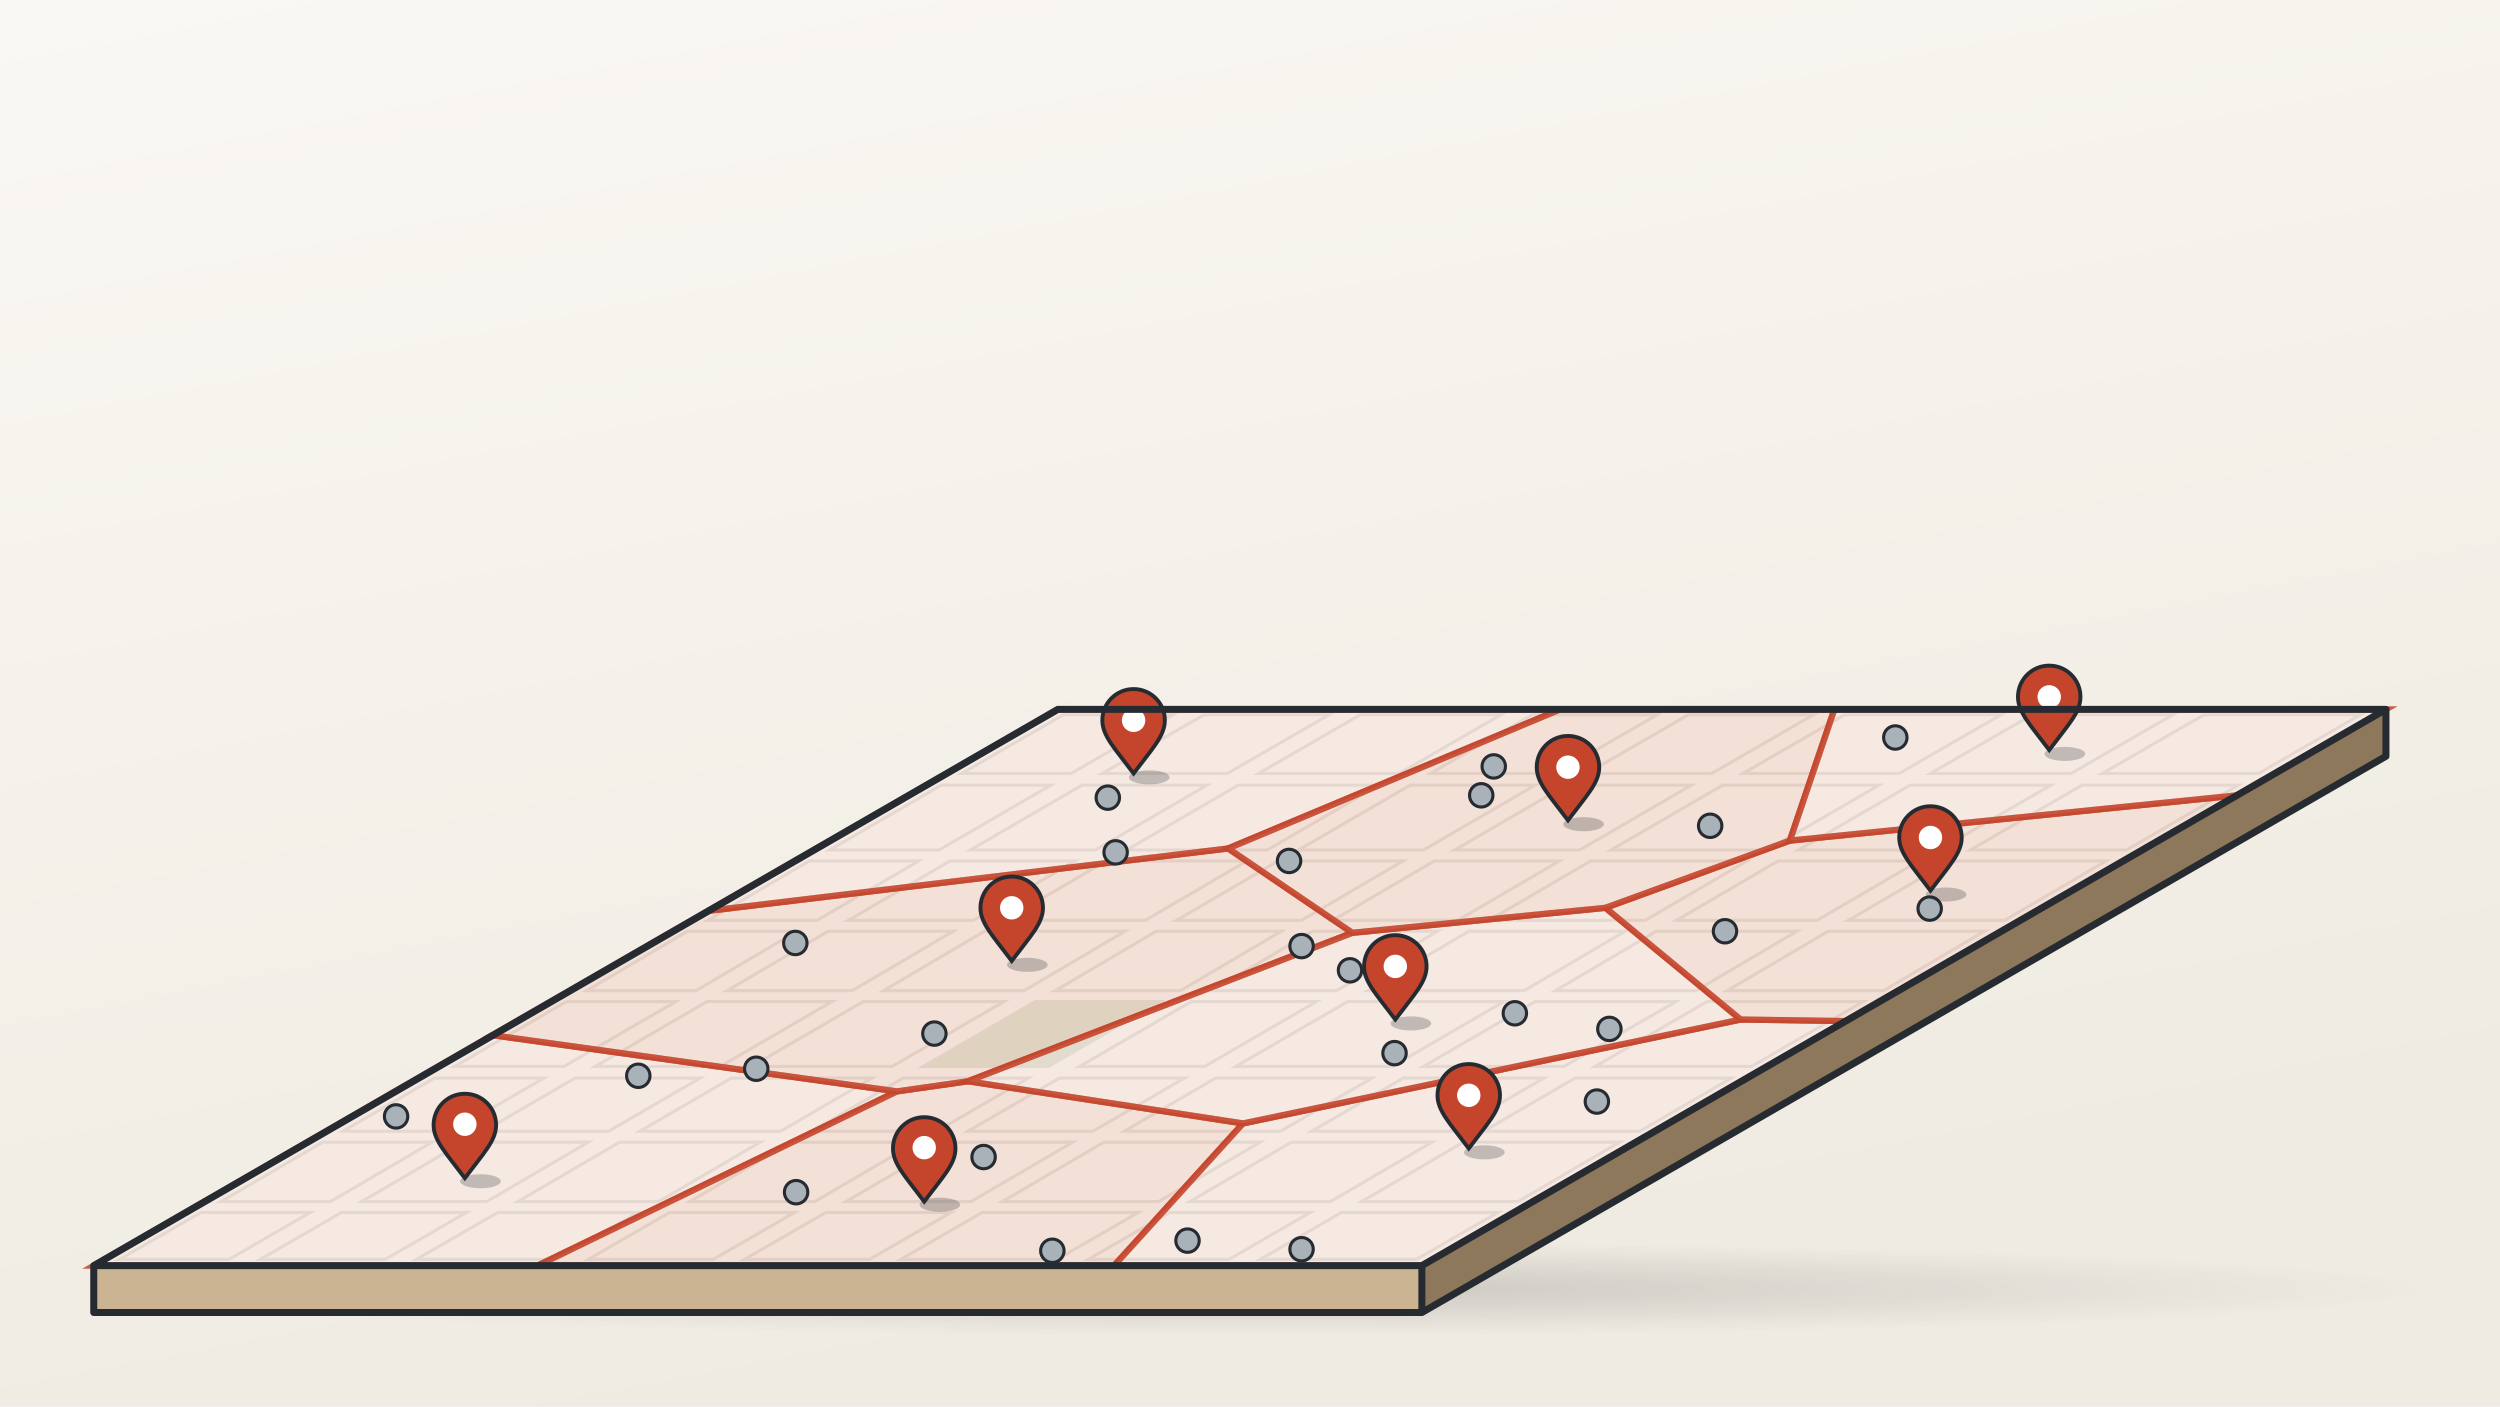
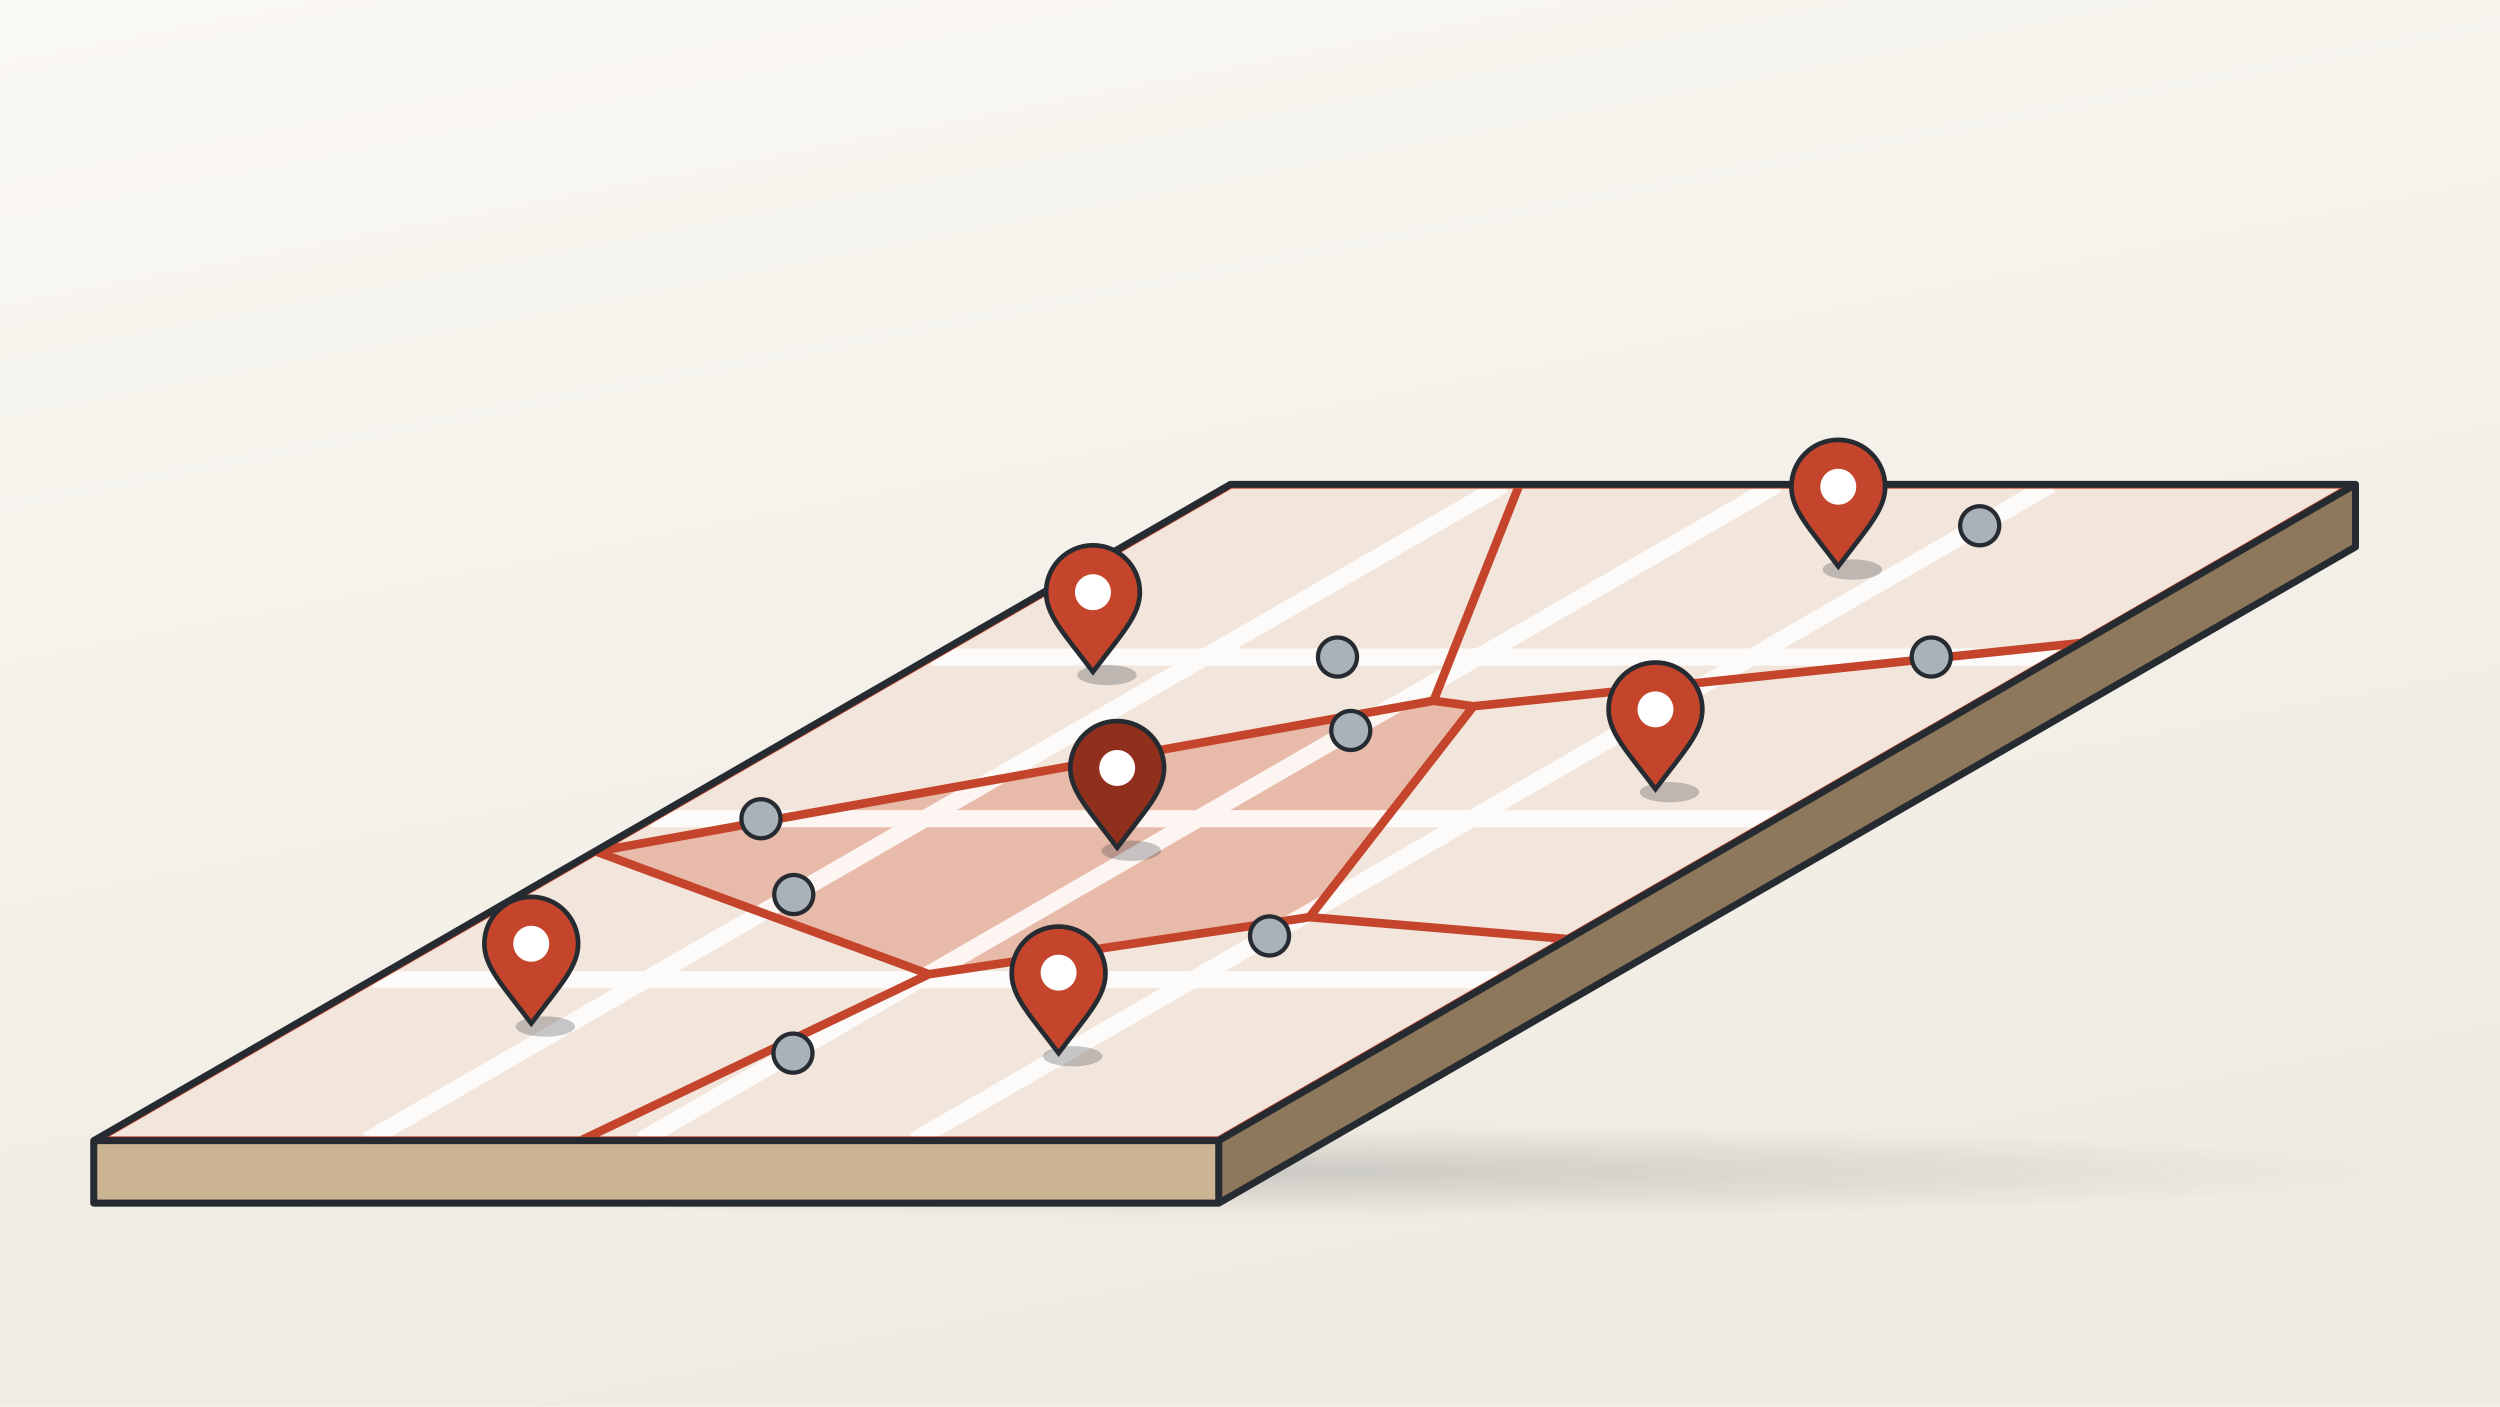
<svg xmlns="http://www.w3.org/2000/svg" viewBox="0 0 320 180">
  <style>.o{fill:none;stroke:#262b31;stroke-width:1.1;stroke-linejoin:round;stroke-linecap:round}.h{fill:none;stroke:#262b31;stroke-opacity:.5;stroke-width:0.55;stroke-linejoin:round;stroke-linecap:round}.hw{fill:none;stroke:#fff;stroke-opacity:.7;stroke-width:0.55;stroke-linejoin:round;stroke-linecap:round}.an{fill:none;stroke:#262b31;stroke-width:0.8;stroke-linecap:round;stroke-linejoin:round}.ah{fill:#262b31}</style>
  <defs>
    <radialGradient id="r1" cx="0.5" cy="0.5" r="0.5">
      <stop offset="0" stop-color="#262b31" stop-opacity="0.18" />
      <stop offset="1" stop-color="#262b31" stop-opacity="0" />
    </radialGradient>
-     <linearGradient id="l2" x1="0" y1="0" x2="0.35" y2="1">
+     <clipPath id="c2">
+       <path d="M12 146l145.5-84 144 0-145.5 84Z" />
+     </clipPath>
+     <linearGradient id="l3" x1="0" y1="0" x2="0.35" y2="1">
      <stop offset="0" stop-color="#faf8f3" />
      <stop offset="1" stop-color="#efebe2" />
    </linearGradient>
  </defs>
-   <rect width="320" height="180" fill="url(#l2)" />
-   <ellipse cx="162" cy="165" rx="150" ry="6" fill="url(#r1)" />
-   <path d="M12 162l123.4-71.2 170 0-123.4 71.2Z" fill="#efebe2" />
-   <path d="M12 162l170 0 0 6-170 0Z" fill="#cbb491" />
-   <path d="M182 162l123.4-71.2 0 6-123.4 71.2Z" fill="#8e785c" />
-   <path d="M15.3 161.2l10.4-6 14 0-10.4 6ZM28.3 153.8l13-7.6 14 0-13 7.6ZM43.9 144.8l11.7-6.8 14 0-11.7 6.8ZM58.2 136.5l14.3-8.3 14 0-14.3 8.3ZM75.1 126.8l12.9-7.6 14 0-12.9 7.6ZM90.6 117.8l13-7.6 14 0-13 7.6ZM106.2 108.8l14.3-8.3 14 0-14.3 8.3ZM123.1 99l13-7.5 14 0-13 7.5ZM33.3 161.2l10.4-6 16 0-10.4 6ZM46.3 153.8l13-7.6 16 0-13 7.6ZM61.9 144.8l11.7-6.8 16 0-11.7 6.8ZM76.2 136.5l14.3-8.3 16 0-14.3 8.3ZM93.1 126.8l12.9-7.6 16 0-12.9 7.6ZM108.6 117.8l13-7.6 16 0-13 7.6ZM124.2 108.8l14.3-8.3 16 0-14.3 8.3ZM141.1 99l13-7.5 16 0-13 7.5ZM53.3 161.2l10.4-6 18 0-10.4 6ZM66.3 153.8l13-7.6 18 0-13 7.6ZM81.9 144.8l11.7-6.8 18 0-11.7 6.8ZM96.2 136.5l14.3-8.3 18 0-14.3 8.3ZM113.1 126.8l12.9-7.6 18 0-12.9 7.6ZM128.6 117.8l13-7.6 18 0-13 7.6ZM144.2 108.8l14.3-8.3 18 0-14.3 8.3ZM161.1 99l13-7.5 18 0-13 7.5ZM75.3 161.2l10.4-6 16 0-10.4 6ZM88.3 153.8l13-7.6 16 0-13 7.6ZM103.9 144.8l11.7-6.8 16 0-11.7 6.8ZM118.2 136.5l14.3-8.3 16 0-14.3 8.3ZM135.1 126.8l12.9-7.6 16 0-12.9 7.6ZM150.6 117.8l13-7.6 16 0-13 7.6ZM166.2 108.8l14.3-8.3 16 0-14.3 8.3ZM183.1 99l13-7.5 16 0-13 7.5ZM95.3 161.2l10.4-6 16 0-10.4 6ZM108.3 153.8l13-7.6 16 0-13 7.6ZM123.9 144.8l11.7-6.8 16 0-11.7 6.8ZM138.2 136.5l14.3-8.3 16 0-14.3 8.3ZM155.1 126.8l12.9-7.6 16 0-12.9 7.6ZM170.6 117.8l13-7.6 16 0-13 7.6ZM186.2 108.8l14.3-8.3 16 0-14.3 8.3ZM203.1 99l13-7.5 16 0-13 7.5ZM115.3 161.2l10.4-6 20 0-10.4 6ZM128.3 153.8l13-7.6 20 0-13 7.6ZM143.9 144.8l11.7-6.8 20 0-11.7 6.8ZM158.2 136.5l14.3-8.3 20 0-14.3 8.3ZM175.1 126.8l12.9-7.6 20 0-12.9 7.6ZM190.6 117.8l13-7.6 20 0-13 7.6ZM206.2 108.8l14.3-8.3 20 0-14.3 8.3ZM223.1 99l13-7.5 20 0-13 7.5ZM139.3 161.2l10.4-6 18 0-10.4 6ZM152.3 153.8l13-7.6 18 0-13 7.6ZM167.9 144.8l11.7-6.8 18 0-11.7 6.8ZM182.2 136.5l14.3-8.3 18 0-14.3 8.3ZM199.1 126.8l12.9-7.6 18 0-12.9 7.6ZM214.6 117.8l13-7.6 18 0-13 7.6ZM230.2 108.8l14.3-8.3 18 0-14.3 8.3ZM247.1 99l13-7.5 18 0-13 7.5ZM161.3 161.2l10.4-6 20 0-10.4 6ZM174.3 153.8l13-7.6 20 0-13 7.6ZM189.9 144.8l11.7-6.8 20 0-11.7 6.8ZM204.2 136.5l14.3-8.3 20 0-14.3 8.3ZM221.1 126.8l12.9-7.6 20 0-12.9 7.6ZM236.6 117.8l13-7.6 20 0-13 7.6ZM252.2 108.8l14.3-8.3 20 0-14.3 8.3ZM269.1 99l13-7.5 20 0-13 7.5Z" fill="#f1ece1" stroke="#c9c1b5" stroke-width="0.4" />
-   <path d="M118.2 136.5l14.3-8.3 16 0-14.3 8.3Z" fill="#bfcbab" />
-   <path d="M12 162l56.8 0 46-22.3-51.8-7.2Z" fill="#f9e8e2" fill-opacity="0.6" stroke="#c4452c" stroke-width="0.8" stroke-opacity="0.85" />
-   <path d="M68.8 162l73.8 0 16.5-18.2-35.2-5.4-9.1 1.3Z" fill="#f5d9cf" fill-opacity="0.6" stroke="#c4452c" stroke-width="0.8" stroke-opacity="0.85" />
-   <path d="M142.6 162l39.4 0 54.3-31.3-13.5-.2-63.7 13.3Z" fill="#f9e8e2" fill-opacity="0.6" stroke="#c4452c" stroke-width="0.8" stroke-opacity="0.85" />
-   <path d="M90.6 116.6l-27.6 15.9 51.8 7.2 9.1-1.3 49.2-19-15.9-10.8Z" fill="#f5d9cf" fill-opacity="0.6" stroke="#c4452c" stroke-width="0.8" stroke-opacity="0.85" />
-   <path d="M173.1 119.4l-49.2 19 35.2 5.4 63.7-13.3-17.3-14.3Z" fill="#f9e8e2" fill-opacity="0.6" stroke="#c4452c" stroke-width="0.8" stroke-opacity="0.85" />
-   <path d="M236.3 130.7l50.1-28.9-57.3 5.8-23.6 8.6 17.3 14.3Z" fill="#f5d9cf" fill-opacity="0.6" stroke="#c4452c" stroke-width="0.8" stroke-opacity="0.85" />
-   <path d="M199.7 90.8l-64.3 0-44.8 25.8 66.6-8Z" fill="#f9e8e2" fill-opacity="0.6" stroke="#c4452c" stroke-width="0.8" stroke-opacity="0.85" />
-   <path d="M234.8 90.8l-35.1 0-42.5 17.8 15.9 10.8 32.4-3.2 23.6-8.6Z" fill="#f5d9cf" fill-opacity="0.6" stroke="#c4452c" stroke-width="0.8" stroke-opacity="0.85" />
-   <path d="M286.4 101.8l19-11-70.6 0-5.7 16.8Z" fill="#f9e8e2" fill-opacity="0.6" stroke="#c4452c" stroke-width="0.8" stroke-opacity="0.85" />
-   <circle cx="242.6" cy="94.4" r="1.5" fill="#aab2b9" stroke="#262b31" stroke-width="0.4" />
-   <circle cx="191.2" cy="98.1" r="1.5" fill="#aab2b9" stroke="#262b31" stroke-width="0.4" />
-   <circle cx="189.6" cy="101.8" r="1.5" fill="#aab2b9" stroke="#262b31" stroke-width="0.4" />
-   <circle cx="141.8" cy="102.1" r="1.5" fill="#aab2b9" stroke="#262b31" stroke-width="0.4" />
-   <circle cx="218.9" cy="105.7" r="1.5" fill="#aab2b9" stroke="#262b31" stroke-width="0.4" />
-   <circle cx="142.8" cy="109.1" r="1.5" fill="#aab2b9" stroke="#262b31" stroke-width="0.4" />
-   <circle cx="165" cy="110.2" r="1.5" fill="#aab2b9" stroke="#262b31" stroke-width="0.4" />
-   <circle cx="247" cy="116.3" r="1.5" fill="#aab2b9" stroke="#262b31" stroke-width="0.4" />
-   <circle cx="220.8" cy="119.2" r="1.5" fill="#aab2b9" stroke="#262b31" stroke-width="0.4" />
-   <circle cx="101.8" cy="120.7" r="1.5" fill="#aab2b9" stroke="#262b31" stroke-width="0.4" />
-   <circle cx="166.6" cy="121.1" r="1.5" fill="#aab2b9" stroke="#262b31" stroke-width="0.4" />
-   <circle cx="172.8" cy="124.2" r="1.5" fill="#aab2b9" stroke="#262b31" stroke-width="0.4" />
-   <circle cx="179.9" cy="124.8" r="1.5" fill="#aab2b9" stroke="#262b31" stroke-width="0.4" />
-   <circle cx="193.9" cy="129.7" r="1.5" fill="#aab2b9" stroke="#262b31" stroke-width="0.4" />
-   <circle cx="206" cy="131.7" r="1.5" fill="#aab2b9" stroke="#262b31" stroke-width="0.4" />
-   <circle cx="119.6" cy="132.3" r="1.5" fill="#aab2b9" stroke="#262b31" stroke-width="0.4" />
-   <circle cx="178.5" cy="134.8" r="1.5" fill="#aab2b9" stroke="#262b31" stroke-width="0.4" />
-   <circle cx="96.8" cy="136.8" r="1.5" fill="#aab2b9" stroke="#262b31" stroke-width="0.4" />
-   <circle cx="81.7" cy="137.7" r="1.5" fill="#aab2b9" stroke="#262b31" stroke-width="0.4" />
-   <circle cx="204.4" cy="141" r="1.5" fill="#aab2b9" stroke="#262b31" stroke-width="0.4" />
-   <circle cx="50.7" cy="142.9" r="1.5" fill="#aab2b9" stroke="#262b31" stroke-width="0.4" />
-   <circle cx="125.9" cy="148.1" r="1.5" fill="#aab2b9" stroke="#262b31" stroke-width="0.4" />
-   <circle cx="101.9" cy="152.6" r="1.5" fill="#aab2b9" stroke="#262b31" stroke-width="0.4" />
-   <circle cx="152" cy="158.8" r="1.5" fill="#aab2b9" stroke="#262b31" stroke-width="0.4" />
-   <circle cx="166.6" cy="159.9" r="1.5" fill="#aab2b9" stroke="#262b31" stroke-width="0.4" />
-   <circle cx="134.7" cy="160.1" r="1.5" fill="#aab2b9" stroke="#262b31" stroke-width="0.4" />
-   <ellipse cx="264.3" cy="96.5" rx="2.6" ry="0.9" fill="#262b31" fill-opacity="0.25" />
-   <path d="M262.3 96c-2.4-3.2-4-4.8-4-6.8a4 4 0 0 1 8 0c0 2-1.6 3.6-4 6.8Z" fill="#c4452c" stroke="#262b31" stroke-width="0.5" />
-   <circle cx="262.3" cy="89.2" r="1.5" fill="#fff" />
-   <ellipse cx="147.1" cy="99.5" rx="2.6" ry="0.9" fill="#262b31" fill-opacity="0.25" />
-   <path d="M145.1 99c-2.4-3.2-4-4.8-4-6.8a4 4 0 0 1 8 0c0 2-1.6 3.6-4 6.8Z" fill="#c4452c" stroke="#262b31" stroke-width="0.5" />
-   <circle cx="145.1" cy="92.2" r="1.5" fill="#fff" />
-   <ellipse cx="202.7" cy="105.5" rx="2.6" ry="0.9" fill="#262b31" fill-opacity="0.25" />
-   <path d="M200.7 105c-2.4-3.2-4-4.8-4-6.8a4 4 0 0 1 8 0c0 2-1.6 3.6-4 6.8Z" fill="#c4452c" stroke="#262b31" stroke-width="0.5" />
-   <circle cx="200.7" cy="98.2" r="1.5" fill="#fff" />
-   <ellipse cx="249.1" cy="114.5" rx="2.6" ry="0.9" fill="#262b31" fill-opacity="0.25" />
-   <path d="M247.1 114c-2.4-3.2-4-4.8-4-6.8a4 4 0 0 1 8 0c0 2-1.6 3.6-4 6.8Z" fill="#c4452c" stroke="#262b31" stroke-width="0.5" />
-   <circle cx="247.1" cy="107.2" r="1.5" fill="#fff" />
-   <ellipse cx="131.5" cy="123.5" rx="2.6" ry="0.9" fill="#262b31" fill-opacity="0.25" />
-   <path d="M129.5 123c-2.4-3.2-4-4.8-4-6.8a4 4 0 0 1 8 0c0 2-1.6 3.6-4 6.8Z" fill="#c4452c" stroke="#262b31" stroke-width="0.5" />
-   <circle cx="129.5" cy="116.2" r="1.5" fill="#fff" />
-   <ellipse cx="180.6" cy="131" rx="2.6" ry="0.9" fill="#262b31" fill-opacity="0.25" />
-   <path d="M178.6 130.5c-2.4-3.2-4-4.8-4-6.8a4 4 0 0 1 8 0c0 2-1.6 3.6-4 6.8Z" fill="#c4452c" stroke="#262b31" stroke-width="0.5" />
-   <circle cx="178.6" cy="123.7" r="1.5" fill="#fff" />
-   <ellipse cx="190" cy="147.5" rx="2.6" ry="0.9" fill="#262b31" fill-opacity="0.25" />
-   <path d="M188 147c-2.4-3.2-4-4.8-4-6.8a4 4 0 0 1 8 0c0 2-1.6 3.6-4 6.8Z" fill="#c4452c" stroke="#262b31" stroke-width="0.5" />
-   <circle cx="188" cy="140.2" r="1.5" fill="#fff" />
-   <ellipse cx="61.5" cy="151.2" rx="2.6" ry="0.9" fill="#262b31" fill-opacity="0.25" />
-   <path d="M59.5 150.8c-2.4-3.2-4-4.8-4-6.8a4 4 0 0 1 8 0c0 2-1.6 3.6-4 6.8Z" fill="#c4452c" stroke="#262b31" stroke-width="0.5" />
-   <circle cx="59.5" cy="143.9" r="1.5" fill="#fff" />
-   <ellipse cx="120.3" cy="154.2" rx="2.6" ry="0.9" fill="#262b31" fill-opacity="0.25" />
-   <path d="M118.3 153.8c-2.4-3.2-4-4.8-4-6.8a4 4 0 0 1 8 0c0 2-1.6 3.6-4 6.8Z" fill="#c4452c" stroke="#262b31" stroke-width="0.5" />
-   <circle cx="118.3" cy="146.9" r="1.5" fill="#fff" />
-   <path d="M12 162l170 0 0 6-170 0ZM12 162l123.4-71.2 170 0-123.4 71.2ZM305.4 90.8l0 6-123.4 71.2" class="o" style="stroke-width:0.9" />
+   <rect width="320" height="180" fill="url(#l3)" />
+   <ellipse cx="162" cy="150" rx="145" ry="6" fill="url(#r1)" />
+   <path d="M12 146l145.5-84 144 0-145.5 84Z" fill="#efebe2" />
+   <path d="M12 146l144 0 0 8-144 0Z" fill="#cbb491" />
+   <path d="M156 146l145.5-84 0 8-145.5 84Z" fill="#8e785c" />
+   <path d="M12 146l62.3 0 44.6-21.3-42.6-15.7-.2 0Z" fill="#f5d9cf" fill-opacity="0.35" />
+   <path d="M74.3 146l81.7 0 44.7-25.8-33.1-2.8-48.7 7.3Z" fill="#f5d9cf" fill-opacity="0.35" />
+   <path d="M76.3 109l42.6 15.7 48.7-7.3 21-27-5.1-.7Z" fill="#e39a86" fill-opacity="0.6" />
+   <path d="M200.7 120.2l65.7-37.9-77.8 8.1-21 27Z" fill="#f5d9cf" fill-opacity="0.35" />
+   <path d="M194.5 62l-37 0-81.4 47 .2 0 107.2-19.3Z" fill="#f5d9cf" fill-opacity="0.35" />
+   <path d="M266.4 82.3l35.1-20.3-107 0-11 27.7 5.1 .7Z" fill="#f5d9cf" fill-opacity="0.35" />
+   <g clip-path="url(#c2)">
+     <path d="M47 146l145.5-84M82 146l145.5-84M117 146l145.5-84M47.7 125.4l144 0M83.4 104.8l144 0M119.2 84.1l144 0" stroke="#fff" stroke-width="2.2" fill="none" stroke-opacity="0.85" />
+     <path d="M12 146l62.3 0 44.6-21.3-42.6-15.7-.2 0ZM74.3 146l81.7 0 44.7-25.8-33.1-2.8-48.7 7.3ZM76.3 109l42.6 15.7 48.7-7.3 21-27-5.1-.7ZM200.7 120.2l65.7-37.9-77.8 8.1-21 27ZM194.5 62l-37 0-81.4 47 .2 0 107.2-19.3ZM266.4 82.3l35.1-20.3-107 0-11 27.7 5.1 .7Z" fill="none" stroke="#c4452c" stroke-width="1.1" stroke-linejoin="round" />
+   </g>
+   <path d="M12 146l144 0 0 8-144 0ZM12 146l145.5-84 144 0-145.5 84ZM301.5 62l0 8-145.5 84" class="o" style="stroke-width:0.9" />
+   <circle cx="253.4" cy="67.3" r="2.5" fill="#aab2b9" stroke="#262b31" stroke-width="0.55" />
+   <circle cx="171.2" cy="84.1" r="2.5" fill="#aab2b9" stroke="#262b31" stroke-width="0.55" />
+   <circle cx="247.2" cy="84.1" r="2.5" fill="#aab2b9" stroke="#262b31" stroke-width="0.55" />
+   <circle cx="172.9" cy="93.5" r="2.5" fill="#aab2b9" stroke="#262b31" stroke-width="0.55" />
+   <circle cx="97.4" cy="104.8" r="2.5" fill="#aab2b9" stroke="#262b31" stroke-width="0.55" />
+   <circle cx="101.6" cy="114.5" r="2.5" fill="#aab2b9" stroke="#262b31" stroke-width="0.55" />
+   <circle cx="162.5" cy="119.8" r="2.5" fill="#aab2b9" stroke="#262b31" stroke-width="0.55" />
+   <circle cx="101.5" cy="134.8" r="2.5" fill="#aab2b9" stroke="#262b31" stroke-width="0.55" />
+   <ellipse cx="237.1" cy="72.9" rx="3.8" ry="1.3" fill="#262b31" fill-opacity="0.25" />
+   <path d="M235.3 72.5c-3.6-4.8-6-7.2-6-10.2a6 6 0 0 1 12 0c0 3-2.4 5.4-6 10.2Z" fill="#c4452c" stroke="#262b31" stroke-width="0.6" />
+   <circle cx="235.3" cy="62.3" r="2.3" fill="#fff" />
+   <ellipse cx="141.7" cy="86.4" rx="3.8" ry="1.3" fill="#262b31" fill-opacity="0.25" />
+   <path d="M139.9 86c-3.6-4.8-6-7.2-6-10.2a6 6 0 0 1 12 0c0 3-2.4 5.4-6 10.2Z" fill="#c4452c" stroke="#262b31" stroke-width="0.6" />
+   <circle cx="139.9" cy="75.8" r="2.3" fill="#fff" />
+   <ellipse cx="213.7" cy="101.4" rx="3.8" ry="1.3" fill="#262b31" fill-opacity="0.25" />
+   <path d="M211.9 101c-3.6-4.8-6-7.2-6-10.2a6 6 0 0 1 12 0c0 3-2.4 5.4-6 10.2Z" fill="#c4452c" stroke="#262b31" stroke-width="0.6" />
+   <circle cx="211.9" cy="90.8" r="2.3" fill="#fff" />
+   <ellipse cx="144.8" cy="108.9" rx="3.8" ry="1.3" fill="#262b31" fill-opacity="0.25" />
+   <path d="M143 108.5c-3.6-4.8-6-7.2-6-10.2a6 6 0 0 1 12 0c0 3-2.4 5.4-6 10.2Z" fill="#8f2f1c" stroke="#262b31" stroke-width="0.6" />
+   <circle cx="143" cy="98.3" r="2.3" fill="#fff" />
+   <ellipse cx="69.8" cy="131.4" rx="3.8" ry="1.3" fill="#262b31" fill-opacity="0.25" />
+   <path d="M68 131c-3.6-4.8-6-7.2-6-10.2a6 6 0 0 1 12 0c0 3-2.4 5.4-6 10.2Z" fill="#c4452c" stroke="#262b31" stroke-width="0.6" />
+   <circle cx="68" cy="120.8" r="2.3" fill="#fff" />
+   <ellipse cx="137.3" cy="135.2" rx="3.8" ry="1.3" fill="#262b31" fill-opacity="0.25" />
+   <path d="M135.5 134.8c-3.6-4.8-6-7.2-6-10.2a6 6 0 0 1 12 0c0 3-2.4 5.4-6 10.2Z" fill="#c4452c" stroke="#262b31" stroke-width="0.6" />
+   <circle cx="135.5" cy="124.5" r="2.3" fill="#fff" />
</svg>
